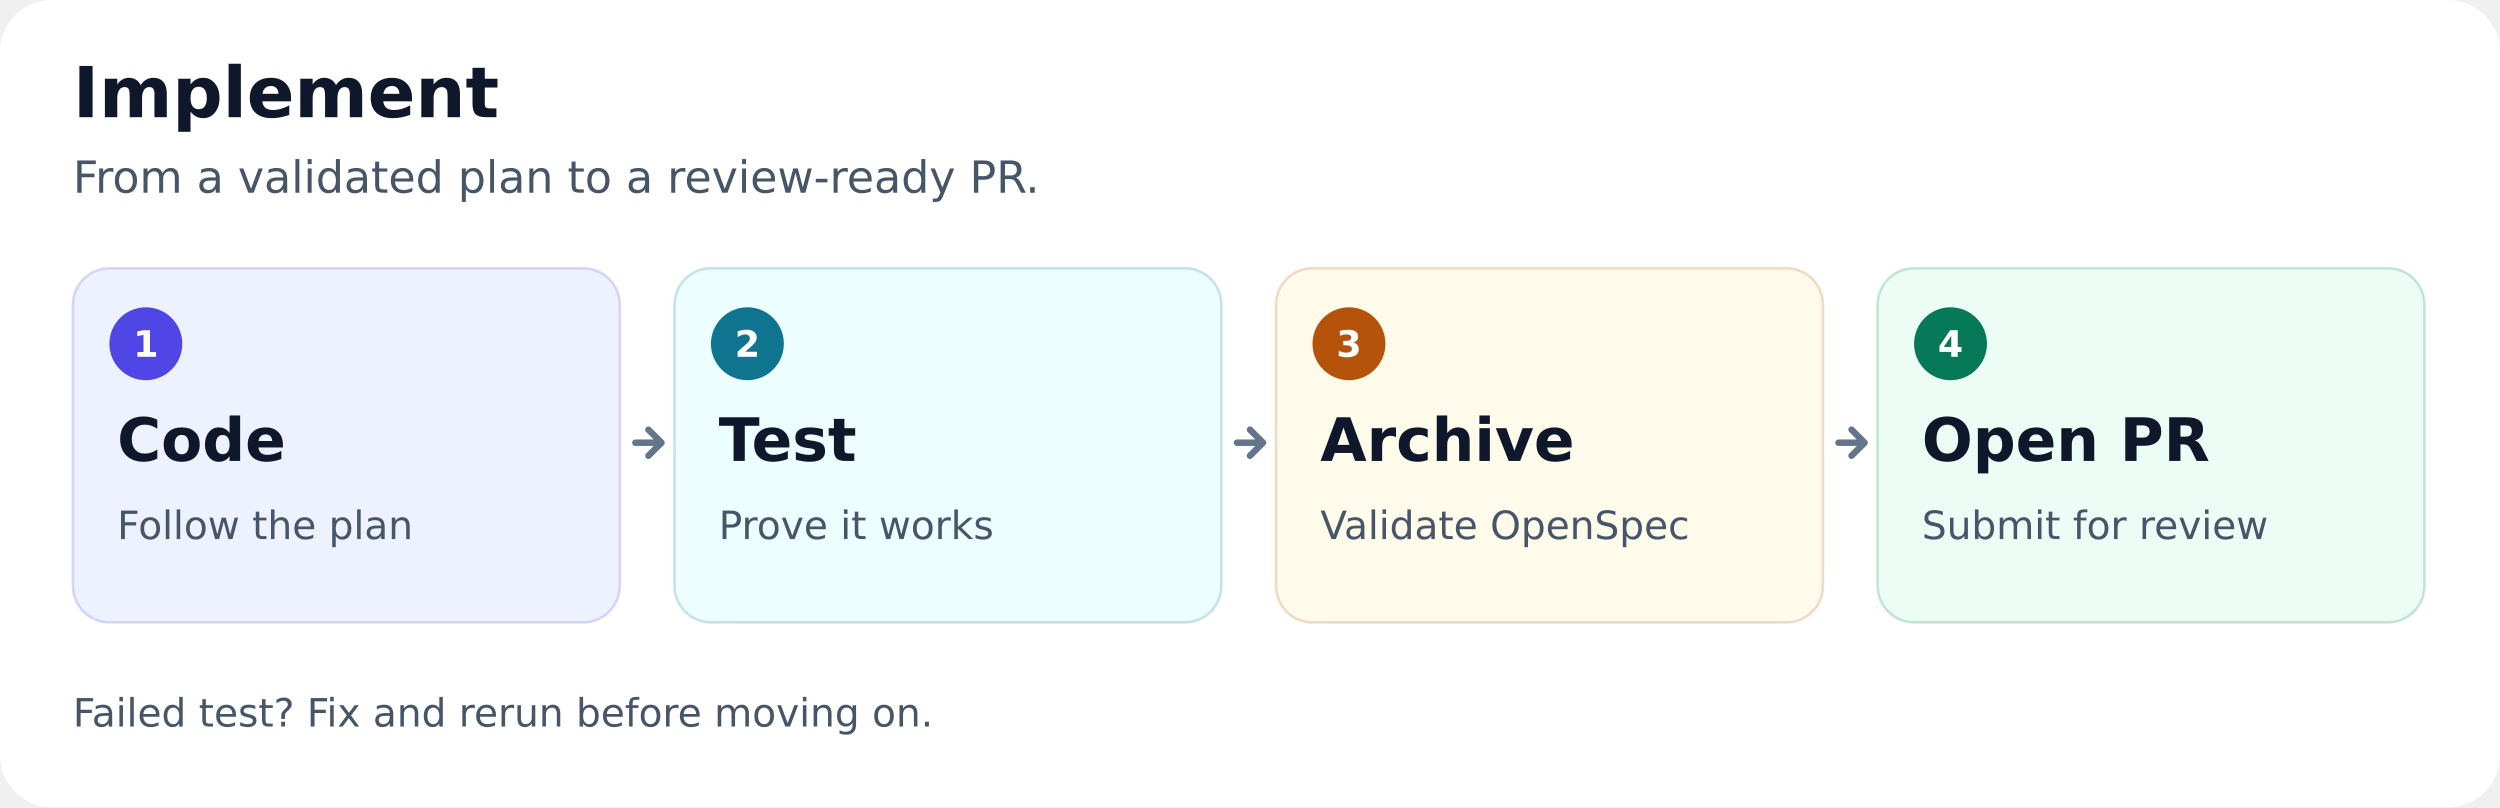
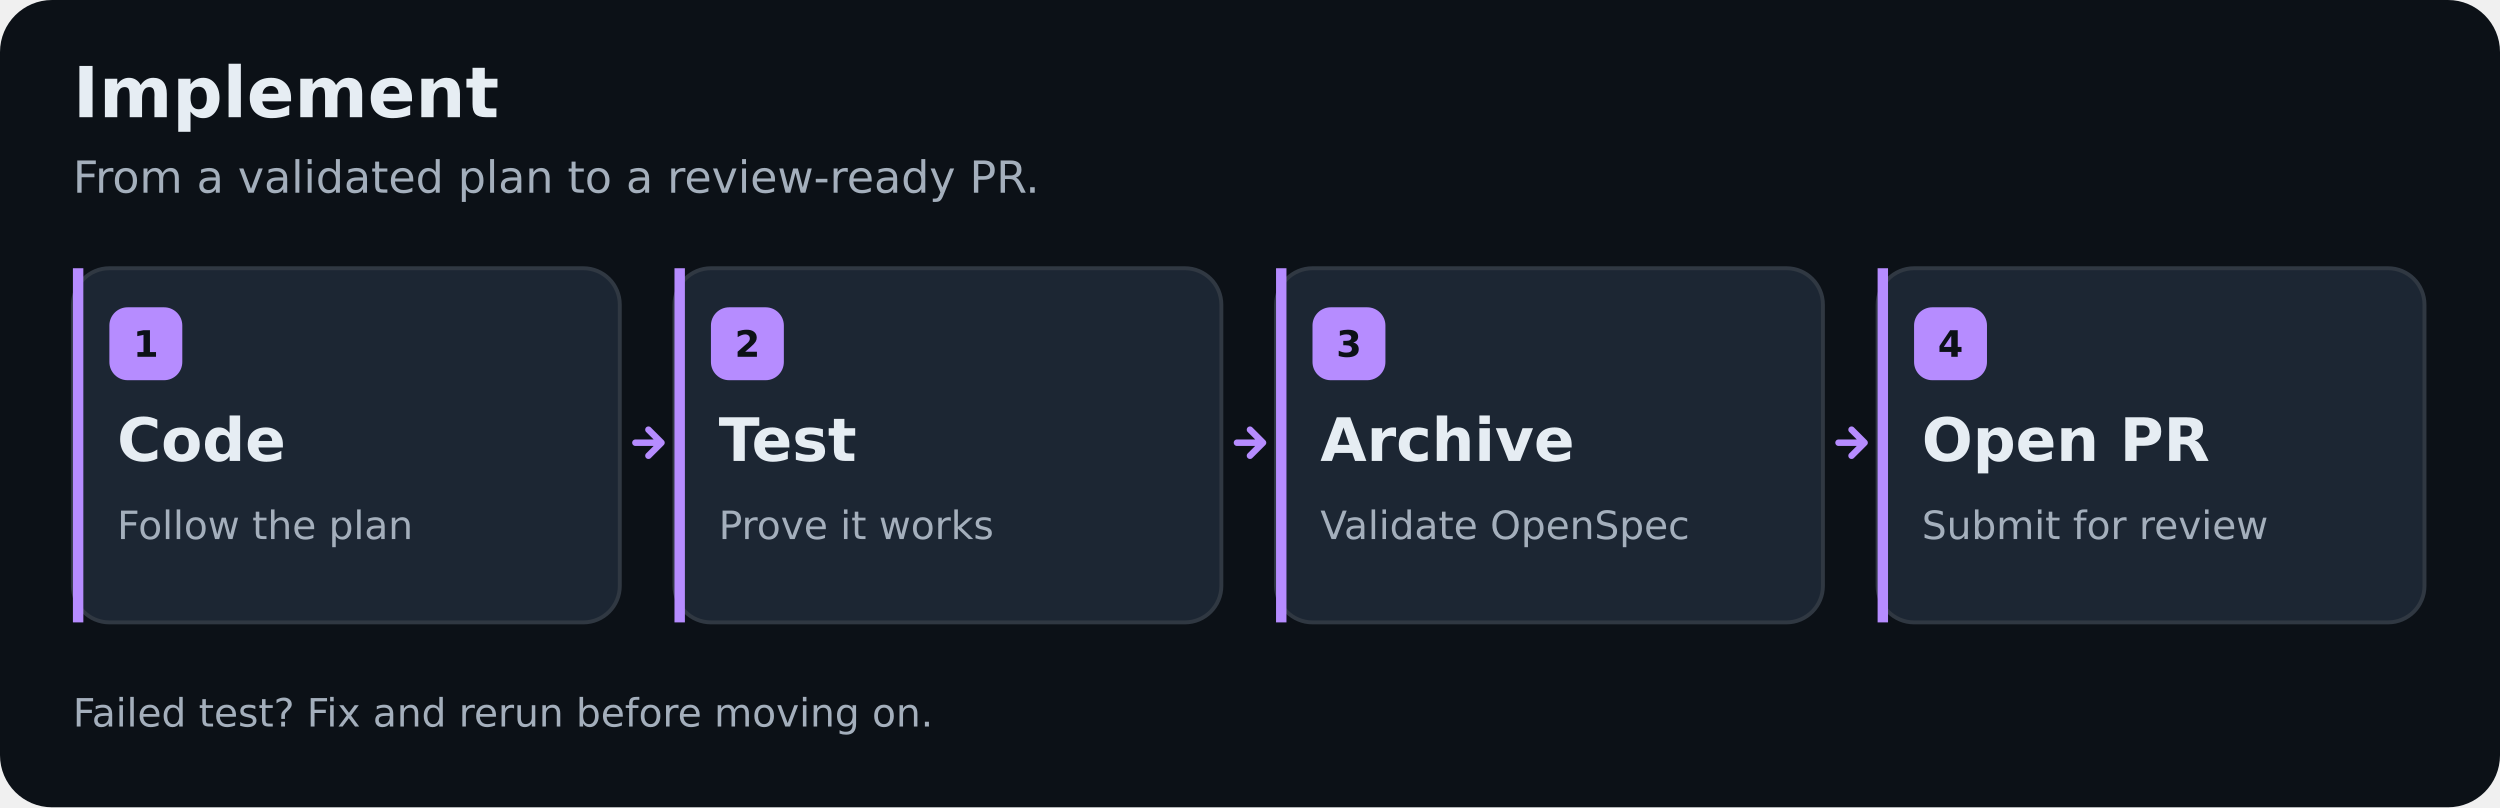
- <svg xmlns="http://www.w3.org/2000/svg" width="960" height="310" viewBox="0 0 960 310" role="img" aria-labelledby="title desc">
-   <rect width="960" height="310" rx="20" fill="#ffffff" />
-   <g font-family="DejaVu Sans,Arial,sans-serif">
-     <text x="28" y="45" font-size="27" font-weight="700" fill="#0f172a">Implement</text>
-     <text x="28" y="74" font-size="17" fill="#475569">From a validated plan to a review-ready PR.</text>
-     <rect x="28" y="103" width="210" height="136" rx="14" fill="#eef2ff" stroke="#4f46e5" stroke-opacity=".2" />
-     <circle cx="56" cy="132" r="14" fill="#4f46e5" />
-     <text x="56" y="137" text-anchor="middle" fill="white" font-size="14" font-weight="700">1</text>
-     <text x="45" y="177" font-size="23" font-weight="700" fill="#0f172a">Code</text>
-     <text x="45" y="207" font-size="15" fill="#475569">Follow the plan</text>
-     <path d="M 244 170 h 9 m -4 -5 l 5 5 -5 5" fill="none" stroke="#64748b" stroke-width="2.5" stroke-linecap="round" stroke-linejoin="round" />
-     <rect x="259" y="103" width="210" height="136" rx="14" fill="#ecfeff" stroke="#0e7490" stroke-opacity=".2" />
-     <circle cx="287" cy="132" r="14" fill="#0e7490" />
-     <text x="287" y="137" text-anchor="middle" fill="white" font-size="14" font-weight="700">2</text>
-     <text x="276" y="177" font-size="23" font-weight="700" fill="#0f172a">Test</text>
-     <text x="276" y="207" font-size="15" fill="#475569">Prove it works</text>
-     <path d="M 475 170 h 9 m -4 -5 l 5 5 -5 5" fill="none" stroke="#64748b" stroke-width="2.5" stroke-linecap="round" stroke-linejoin="round" />
-     <rect x="490" y="103" width="210" height="136" rx="14" fill="#fffbeb" stroke="#b45309" stroke-opacity=".2" />
-     <circle cx="518" cy="132" r="14" fill="#b45309" />
-     <text x="518" y="137" text-anchor="middle" fill="white" font-size="14" font-weight="700">3</text>
-     <text x="507" y="177" font-size="23" font-weight="700" fill="#0f172a">Archive</text>
-     <text x="507" y="207" font-size="15" fill="#475569">Validate OpenSpec</text>
-     <path d="M 706 170 h 9 m -4 -5 l 5 5 -5 5" fill="none" stroke="#64748b" stroke-width="2.5" stroke-linecap="round" stroke-linejoin="round" />
-     <rect x="721" y="103" width="210" height="136" rx="14" fill="#ecfdf5" stroke="#047857" stroke-opacity=".2" />
-     <circle cx="749" cy="132" r="14" fill="#047857" />
-     <text x="749" y="137" text-anchor="middle" fill="white" font-size="14" font-weight="700">4</text>
-     <text x="738" y="177" font-size="23" font-weight="700" fill="#0f172a">Open PR</text>
-     <text x="738" y="207" font-size="15" fill="#475569">Submit for review</text>
-     <text x="28" y="279" font-size="15" fill="#475569">Failed test? Fix and rerun before moving on.</text>
+ <svg xmlns="http://www.w3.org/2000/svg" width="960" height="310" viewBox="0 0 960 310" role="img" aria-labelledby="title desc" font-family="DejaVu Sans, sans-serif">
+   <rect width="960" height="310" rx="20" fill="#0c1117" />
+   <g font-family="DejaVu Sans, sans-serif">
+     <text x="28" y="45" font-size="27" font-weight="700" fill="#e6edf3">Implement</text>
+     <text x="28" y="74" font-size="17" fill="#a4afbc">From a validated plan to a review-ready PR.</text>
+     <rect x="28" y="103" width="210" height="136" rx="14" fill="#1c2633" stroke="#303842" stroke-opacity="1" stroke-width="1.5" />
+     <rect x="28" y="103" width="4" height="136" fill="#b68cff" />
+     <rect x="42" y="118" width="28" height="28" rx="7" fill="#b68cff" />
+     <text x="56" y="137" text-anchor="middle" fill="#0c1117" font-size="14" font-weight="700">1</text>
+     <text x="45" y="177" font-size="23" font-weight="700" fill="#e6edf3">Code</text>
+     <text x="45" y="207" font-size="15" fill="#a4afbc">Follow the plan</text>
+     <path d="M 244 170 h 9 m -4 -5 l 5 5 -5 5" fill="none" stroke="#b68cff" stroke-width="2.5" stroke-linecap="round" stroke-linejoin="round" />
+     <rect x="259" y="103" width="210" height="136" rx="14" fill="#1c2633" stroke="#303842" stroke-opacity="1" stroke-width="1.5" />
+     <rect x="259" y="103" width="4" height="136" fill="#b68cff" />
+     <rect x="273" y="118" width="28" height="28" rx="7" fill="#b68cff" />
+     <text x="287" y="137" text-anchor="middle" fill="#0c1117" font-size="14" font-weight="700">2</text>
+     <text x="276" y="177" font-size="23" font-weight="700" fill="#e6edf3">Test</text>
+     <text x="276" y="207" font-size="15" fill="#a4afbc">Prove it works</text>
+     <path d="M 475 170 h 9 m -4 -5 l 5 5 -5 5" fill="none" stroke="#b68cff" stroke-width="2.5" stroke-linecap="round" stroke-linejoin="round" />
+     <rect x="490" y="103" width="210" height="136" rx="14" fill="#1c2633" stroke="#303842" stroke-opacity="1" stroke-width="1.5" />
+     <rect x="490" y="103" width="4" height="136" fill="#b68cff" />
+     <rect x="504" y="118" width="28" height="28" rx="7" fill="#b68cff" />
+     <text x="518" y="137" text-anchor="middle" fill="#0c1117" font-size="14" font-weight="700">3</text>
+     <text x="507" y="177" font-size="23" font-weight="700" fill="#e6edf3">Archive</text>
+     <text x="507" y="207" font-size="15" fill="#a4afbc">Validate OpenSpec</text>
+     <path d="M 706 170 h 9 m -4 -5 l 5 5 -5 5" fill="none" stroke="#b68cff" stroke-width="2.5" stroke-linecap="round" stroke-linejoin="round" />
+     <rect x="721" y="103" width="210" height="136" rx="14" fill="#1c2633" stroke="#303842" stroke-opacity="1" stroke-width="1.5" />
+     <rect x="721" y="103" width="4" height="136" fill="#b68cff" />
+     <rect x="735" y="118" width="28" height="28" rx="7" fill="#b68cff" />
+     <text x="749" y="137" text-anchor="middle" fill="#0c1117" font-size="14" font-weight="700">4</text>
+     <text x="738" y="177" font-size="23" font-weight="700" fill="#e6edf3">Open PR</text>
+     <text x="738" y="207" font-size="15" fill="#a4afbc">Submit for review</text>
+     <text x="28" y="279" font-size="15" fill="#a4afbc">Failed test? Fix and rerun before moving on.</text>
  </g>
</svg>
